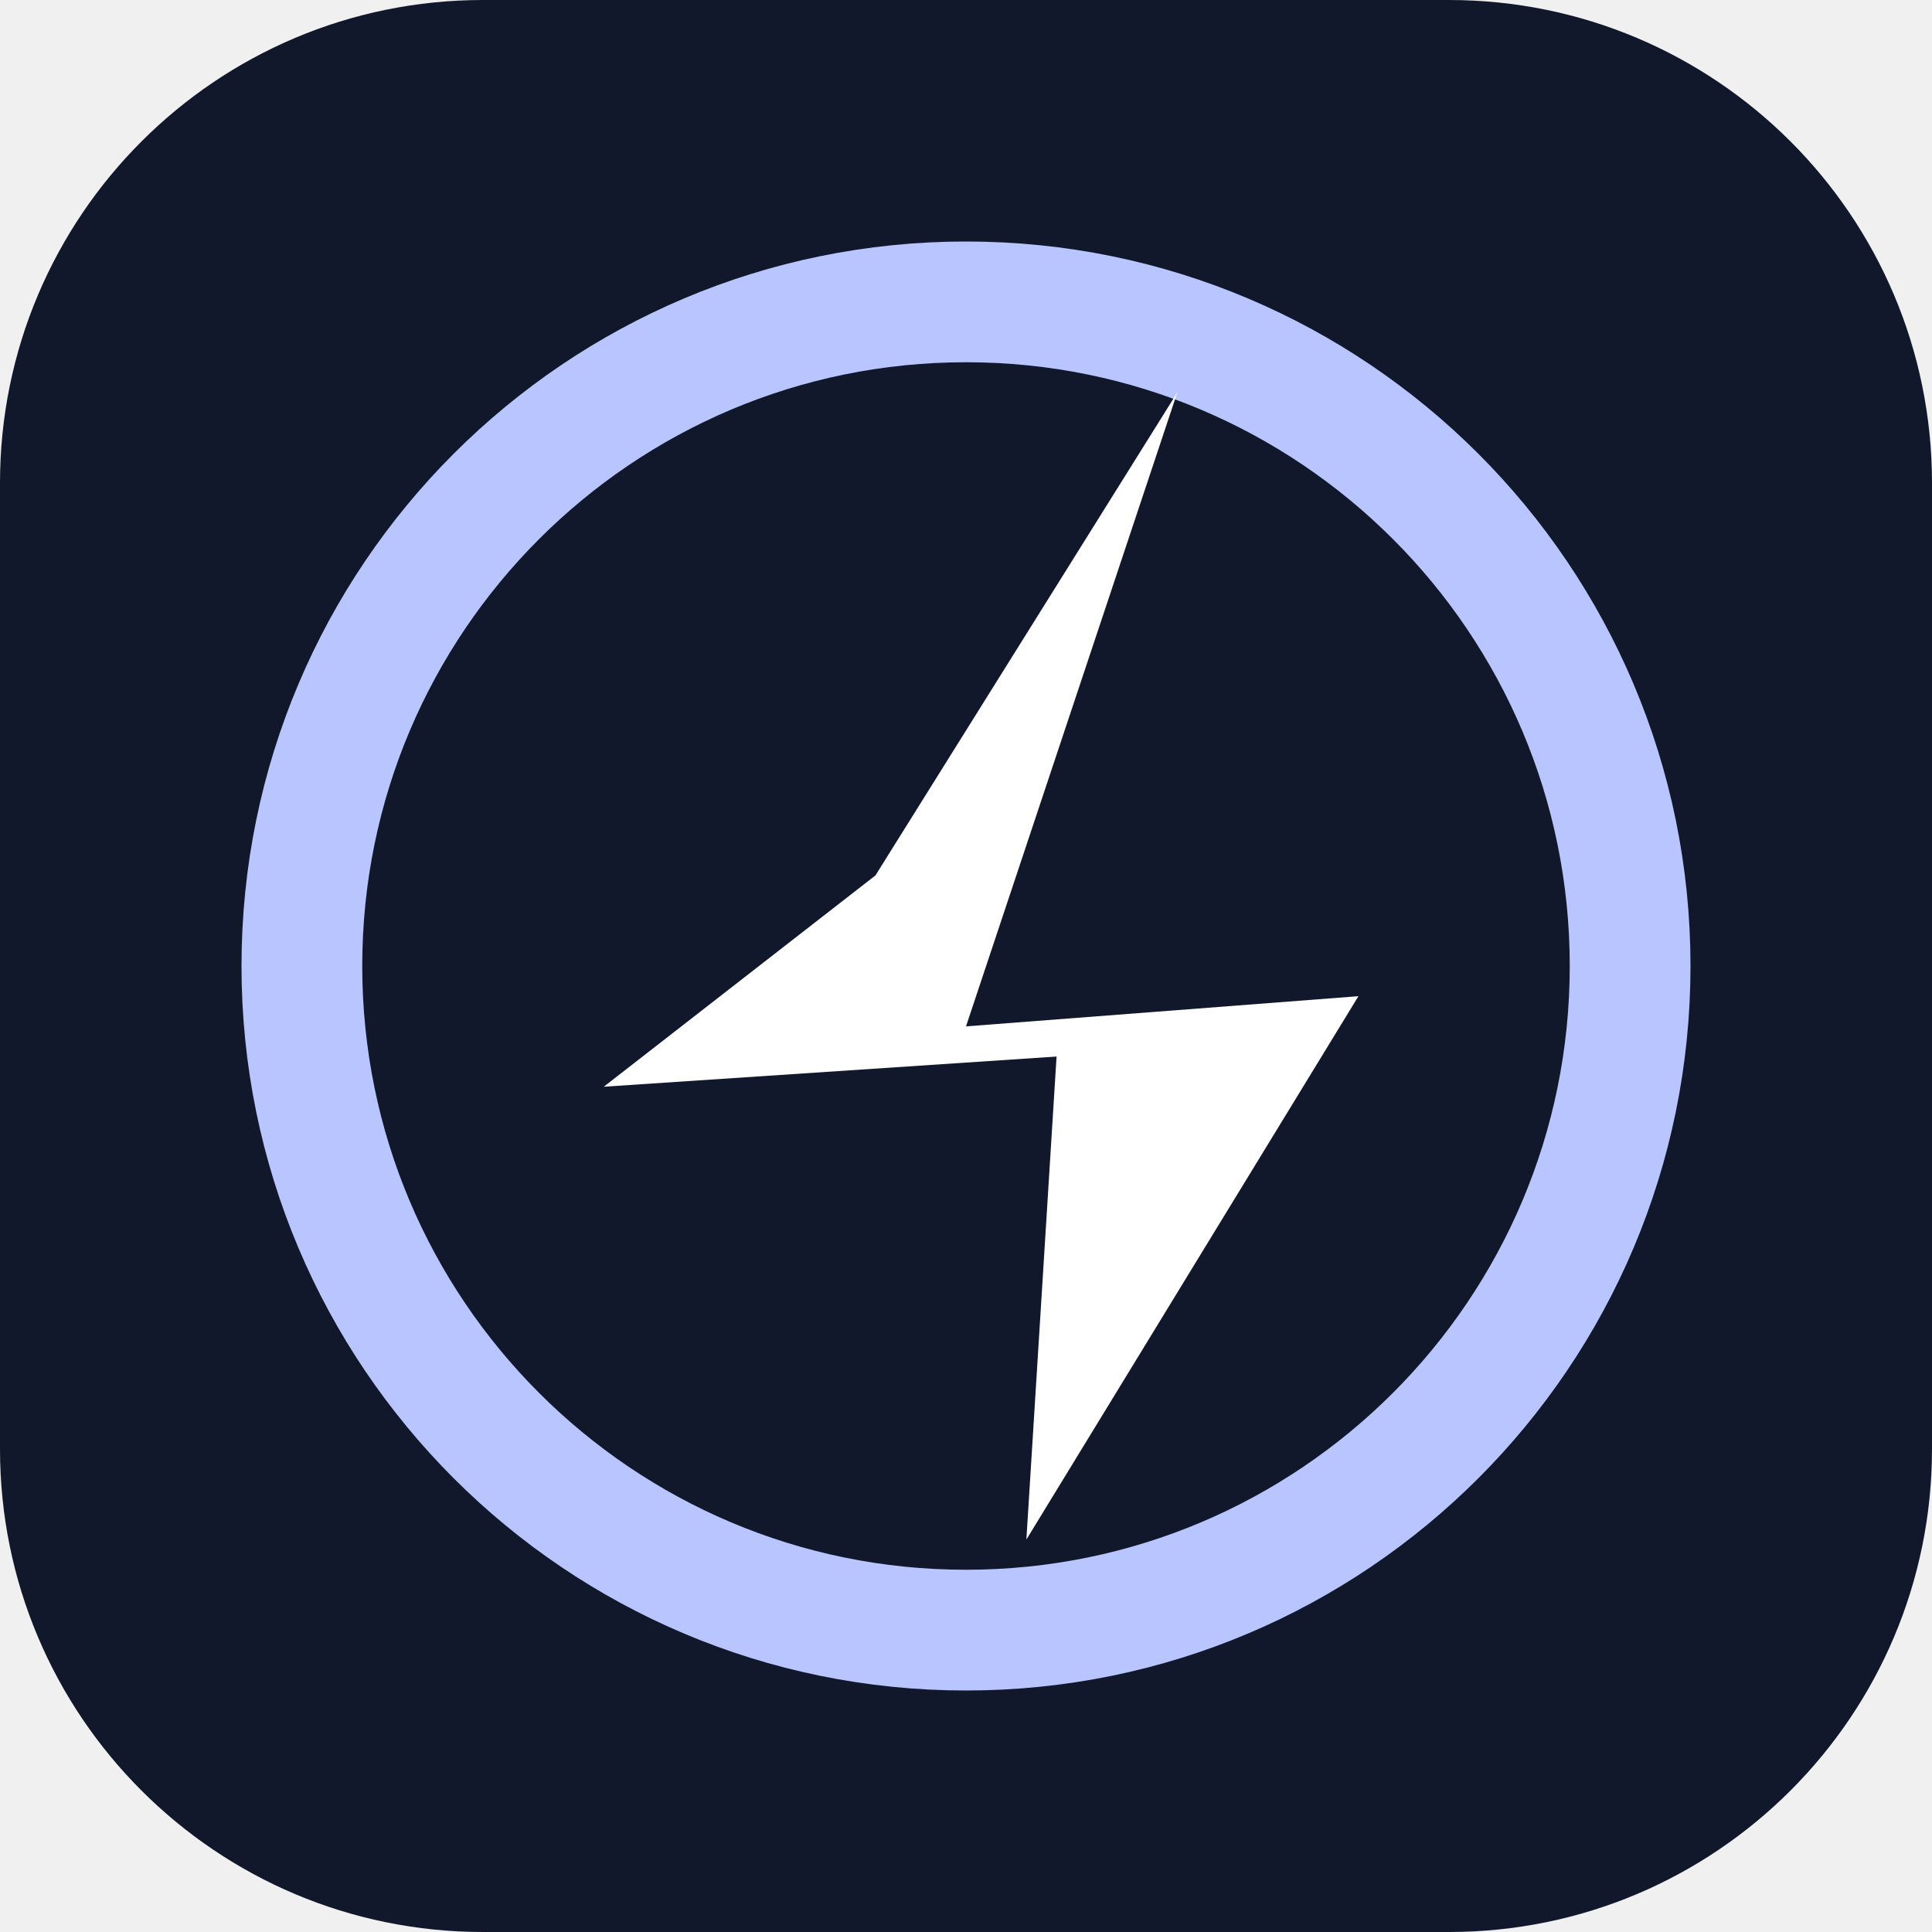
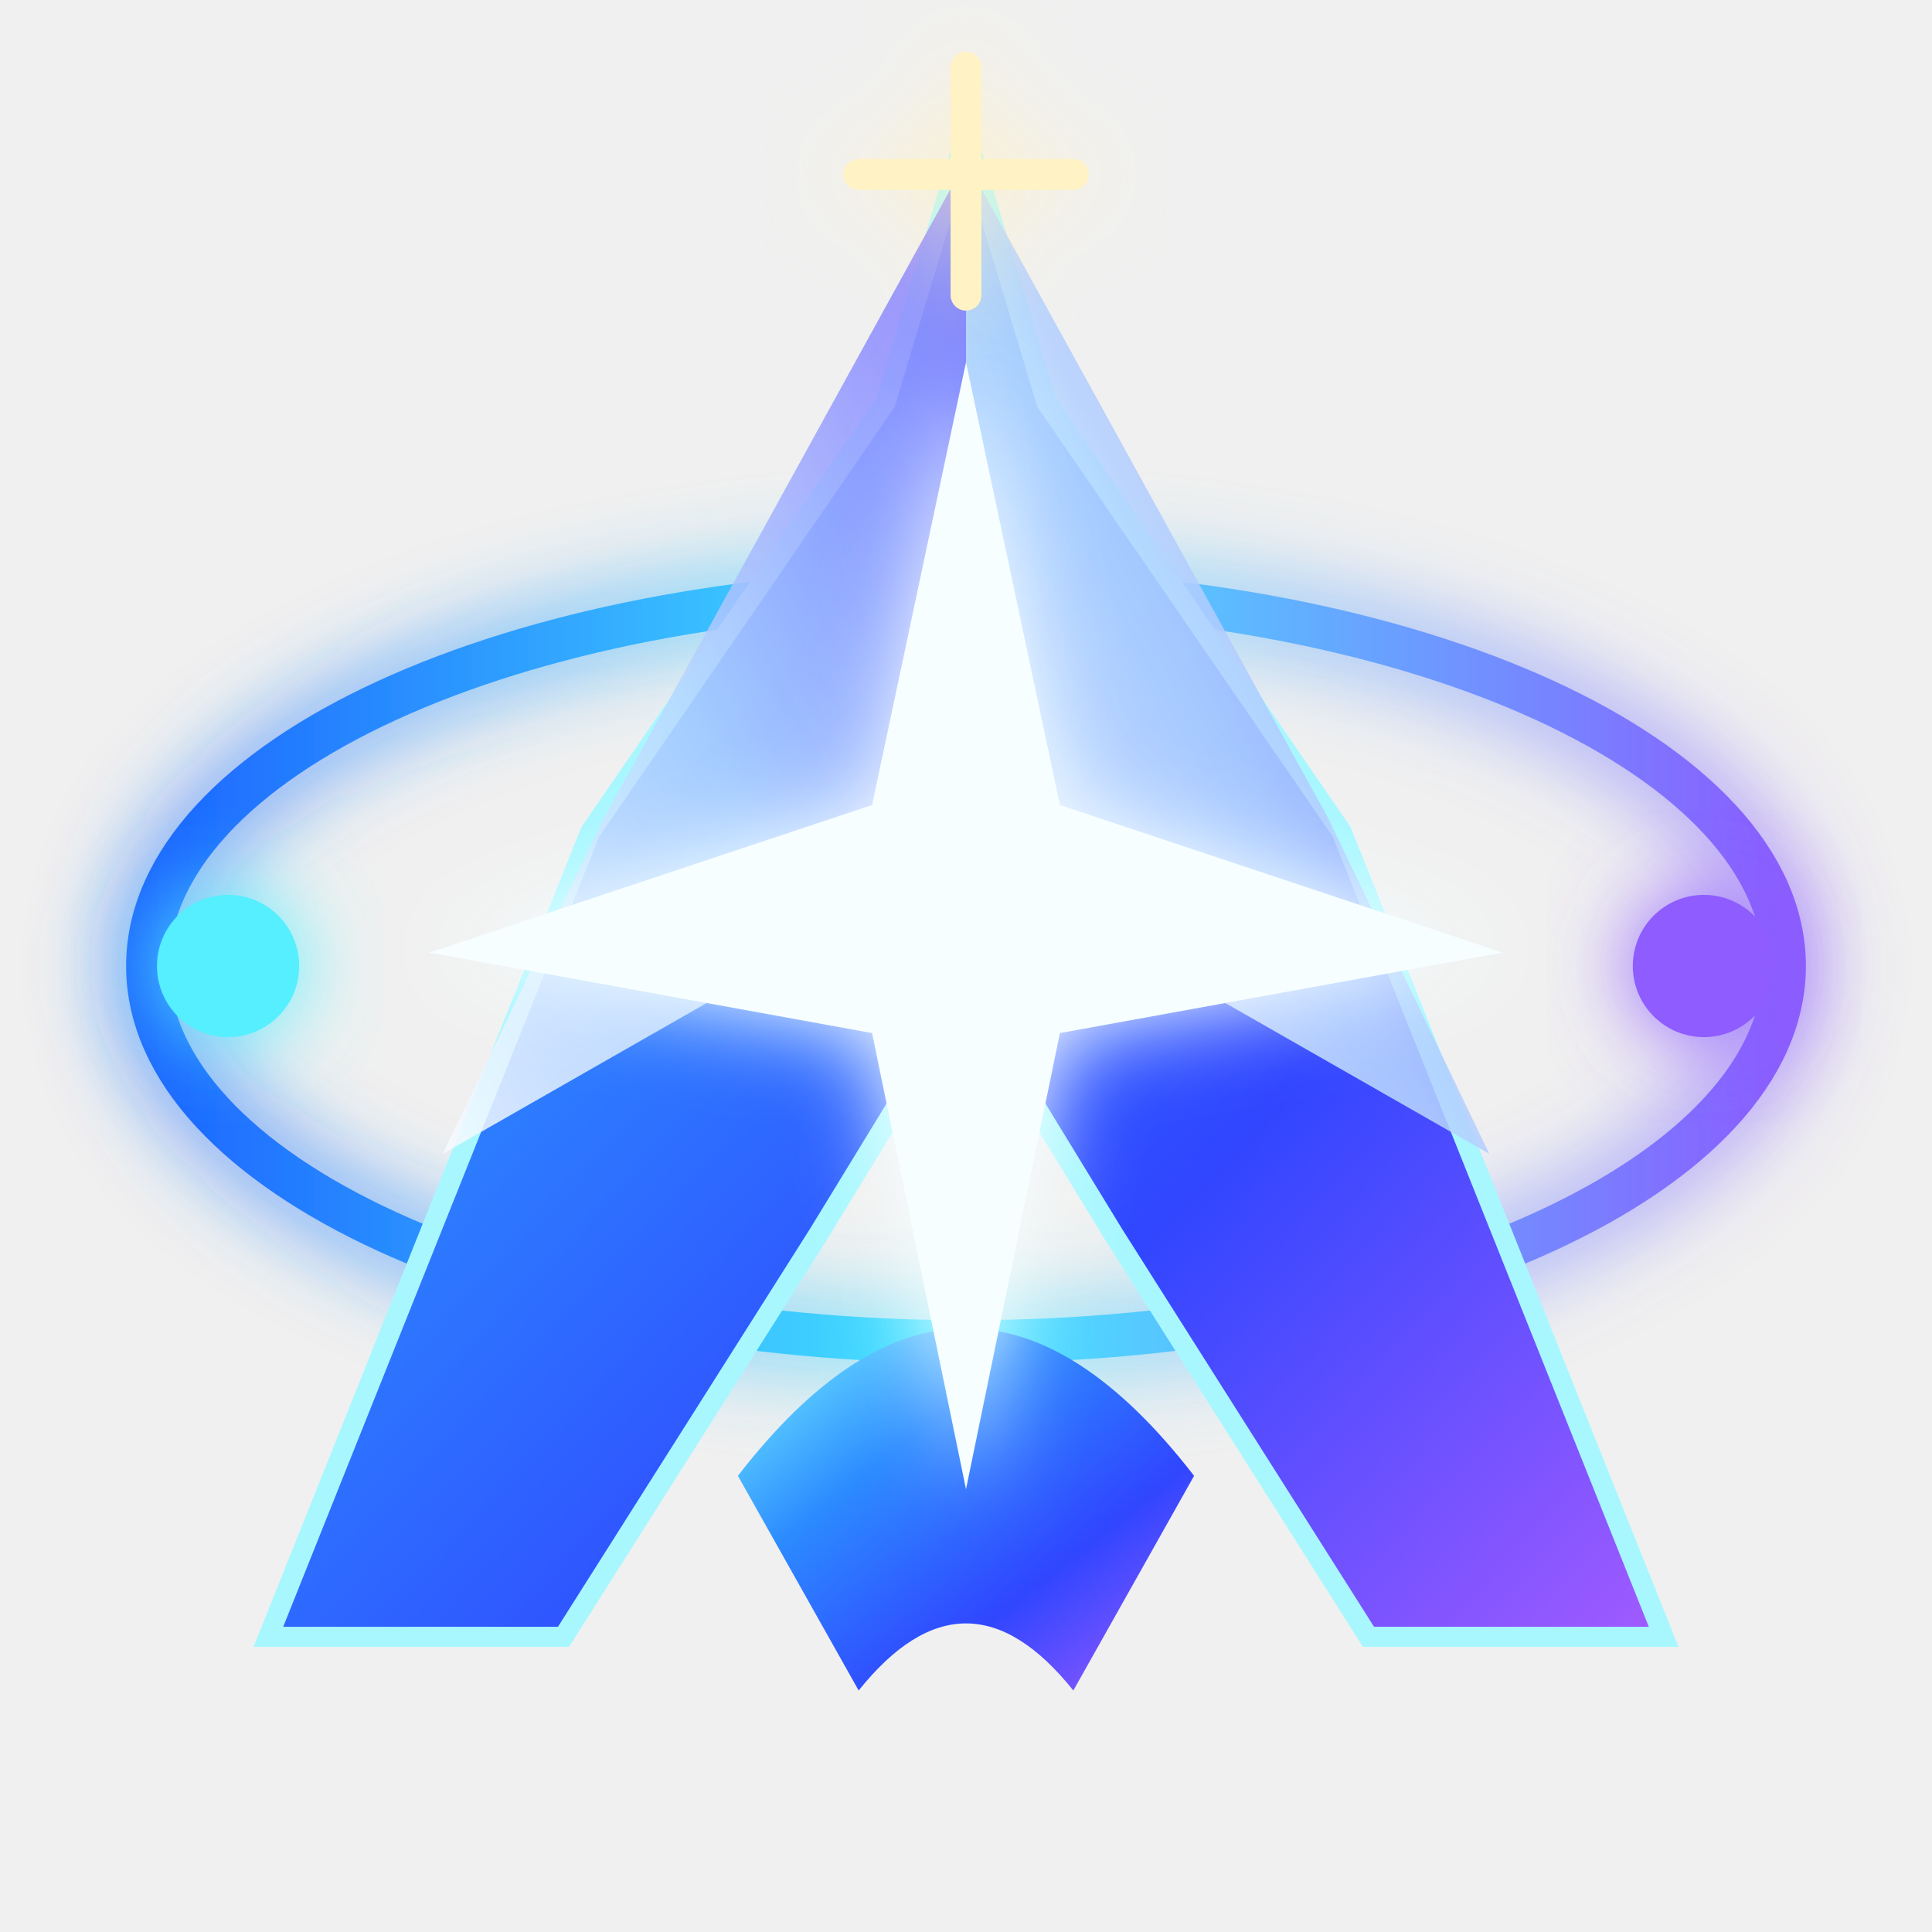
- <svg xmlns="http://www.w3.org/2000/svg" viewBox="0 0 64 64" role="img" aria-labelledby="title">
-   <rect width="64" height="64" rx="16" fill="#11182b" />
-   <circle cx="32" cy="32" r="22" fill="none" stroke="#b8c5ff" stroke-width="4" />
-   <path d="M39 13 29 29l-9 7 15-1-1 16 11-18-13 1Z" fill="#fff" />
+ <svg xmlns="http://www.w3.org/2000/svg" width="128" height="128" viewBox="0 0 144 144">
+   <defs>
+     <linearGradient id="g1" x1="0" y1="0" x2="1" y2="1">
+       <stop offset="0" stop-color="#77F7FF" />
+       <stop offset=".34" stop-color="#2C8BFF" />
+       <stop offset=".68" stop-color="#3046FF" />
+       <stop offset="1" stop-color="#A25BFF" />
+     </linearGradient>
+     <linearGradient id="g2" x1="0" y1="1" x2="1" y2="0">
+       <stop offset="0" stop-color="#F7FBFF" />
+       <stop offset=".45" stop-color="#B8D8FF" />
+       <stop offset="1" stop-color="#7B6CFF" />
+     </linearGradient>
+     <linearGradient id="g3" x1="0" y1="0" x2="1" y2="0">
+       <stop offset="0" stop-color="#1C65FF" />
+       <stop offset=".5" stop-color="#46E7FF" />
+       <stop offset="1" stop-color="#8A5DFF" />
+     </linearGradient>
+     <filter id="glow" x="-60%" y="-60%" width="220%" height="220%">
+       <feGaussianBlur stdDeviation="3.3" result="b" />
+       <feMerge>
+         <feMergeNode in="b" />
+         <feMergeNode in="SourceGraphic" />
+       </feMerge>
+     </filter>
+   </defs>
+   <ellipse cx="72" cy="72" rx="61" ry="28" fill="none" stroke="url(#g3)" stroke-width="3.2" filter="url(#glow)" />
+   <circle cx="17" cy="72" r="5.3" fill="#55EFFF" filter="url(#glow)" />
+   <circle cx="127" cy="72" r="5.3" fill="#8E5CFF" filter="url(#glow)" />
+   <path d="M72 10 L78 30 L100 62 L124 122 L102 122 L83 92 L72 74 L61 92 L42 122 L20 122 L44 62 L66 30 Z" fill="url(#g1)" stroke="#A8F7FF" stroke-width="1.5" />
+   <path d="M72 12 L45 61 L33 86 L61 70 L72 52 Z" fill="url(#g2)" opacity=".86" />
+   <path d="M72 12 L99 61 L111 86 L83 70 L72 52 Z" fill="url(#g2)" opacity=".86" />
+   <path d="M55 110 Q72 88 89 110 L80 126 Q72 116 64 126 Z" fill="url(#g1)" />
+   <path d="M72 27 L79 60 L112 71 L79 77 L72 111 L65 77 L32 71 L65 60 Z" fill="#F6FEFF" filter="url(#glow)" />
+   <path d="M72 5 V22 M64 13 H80" stroke="#FFF2C4" stroke-width="2.3" stroke-linecap="round" filter="url(#glow)" />
</svg>
